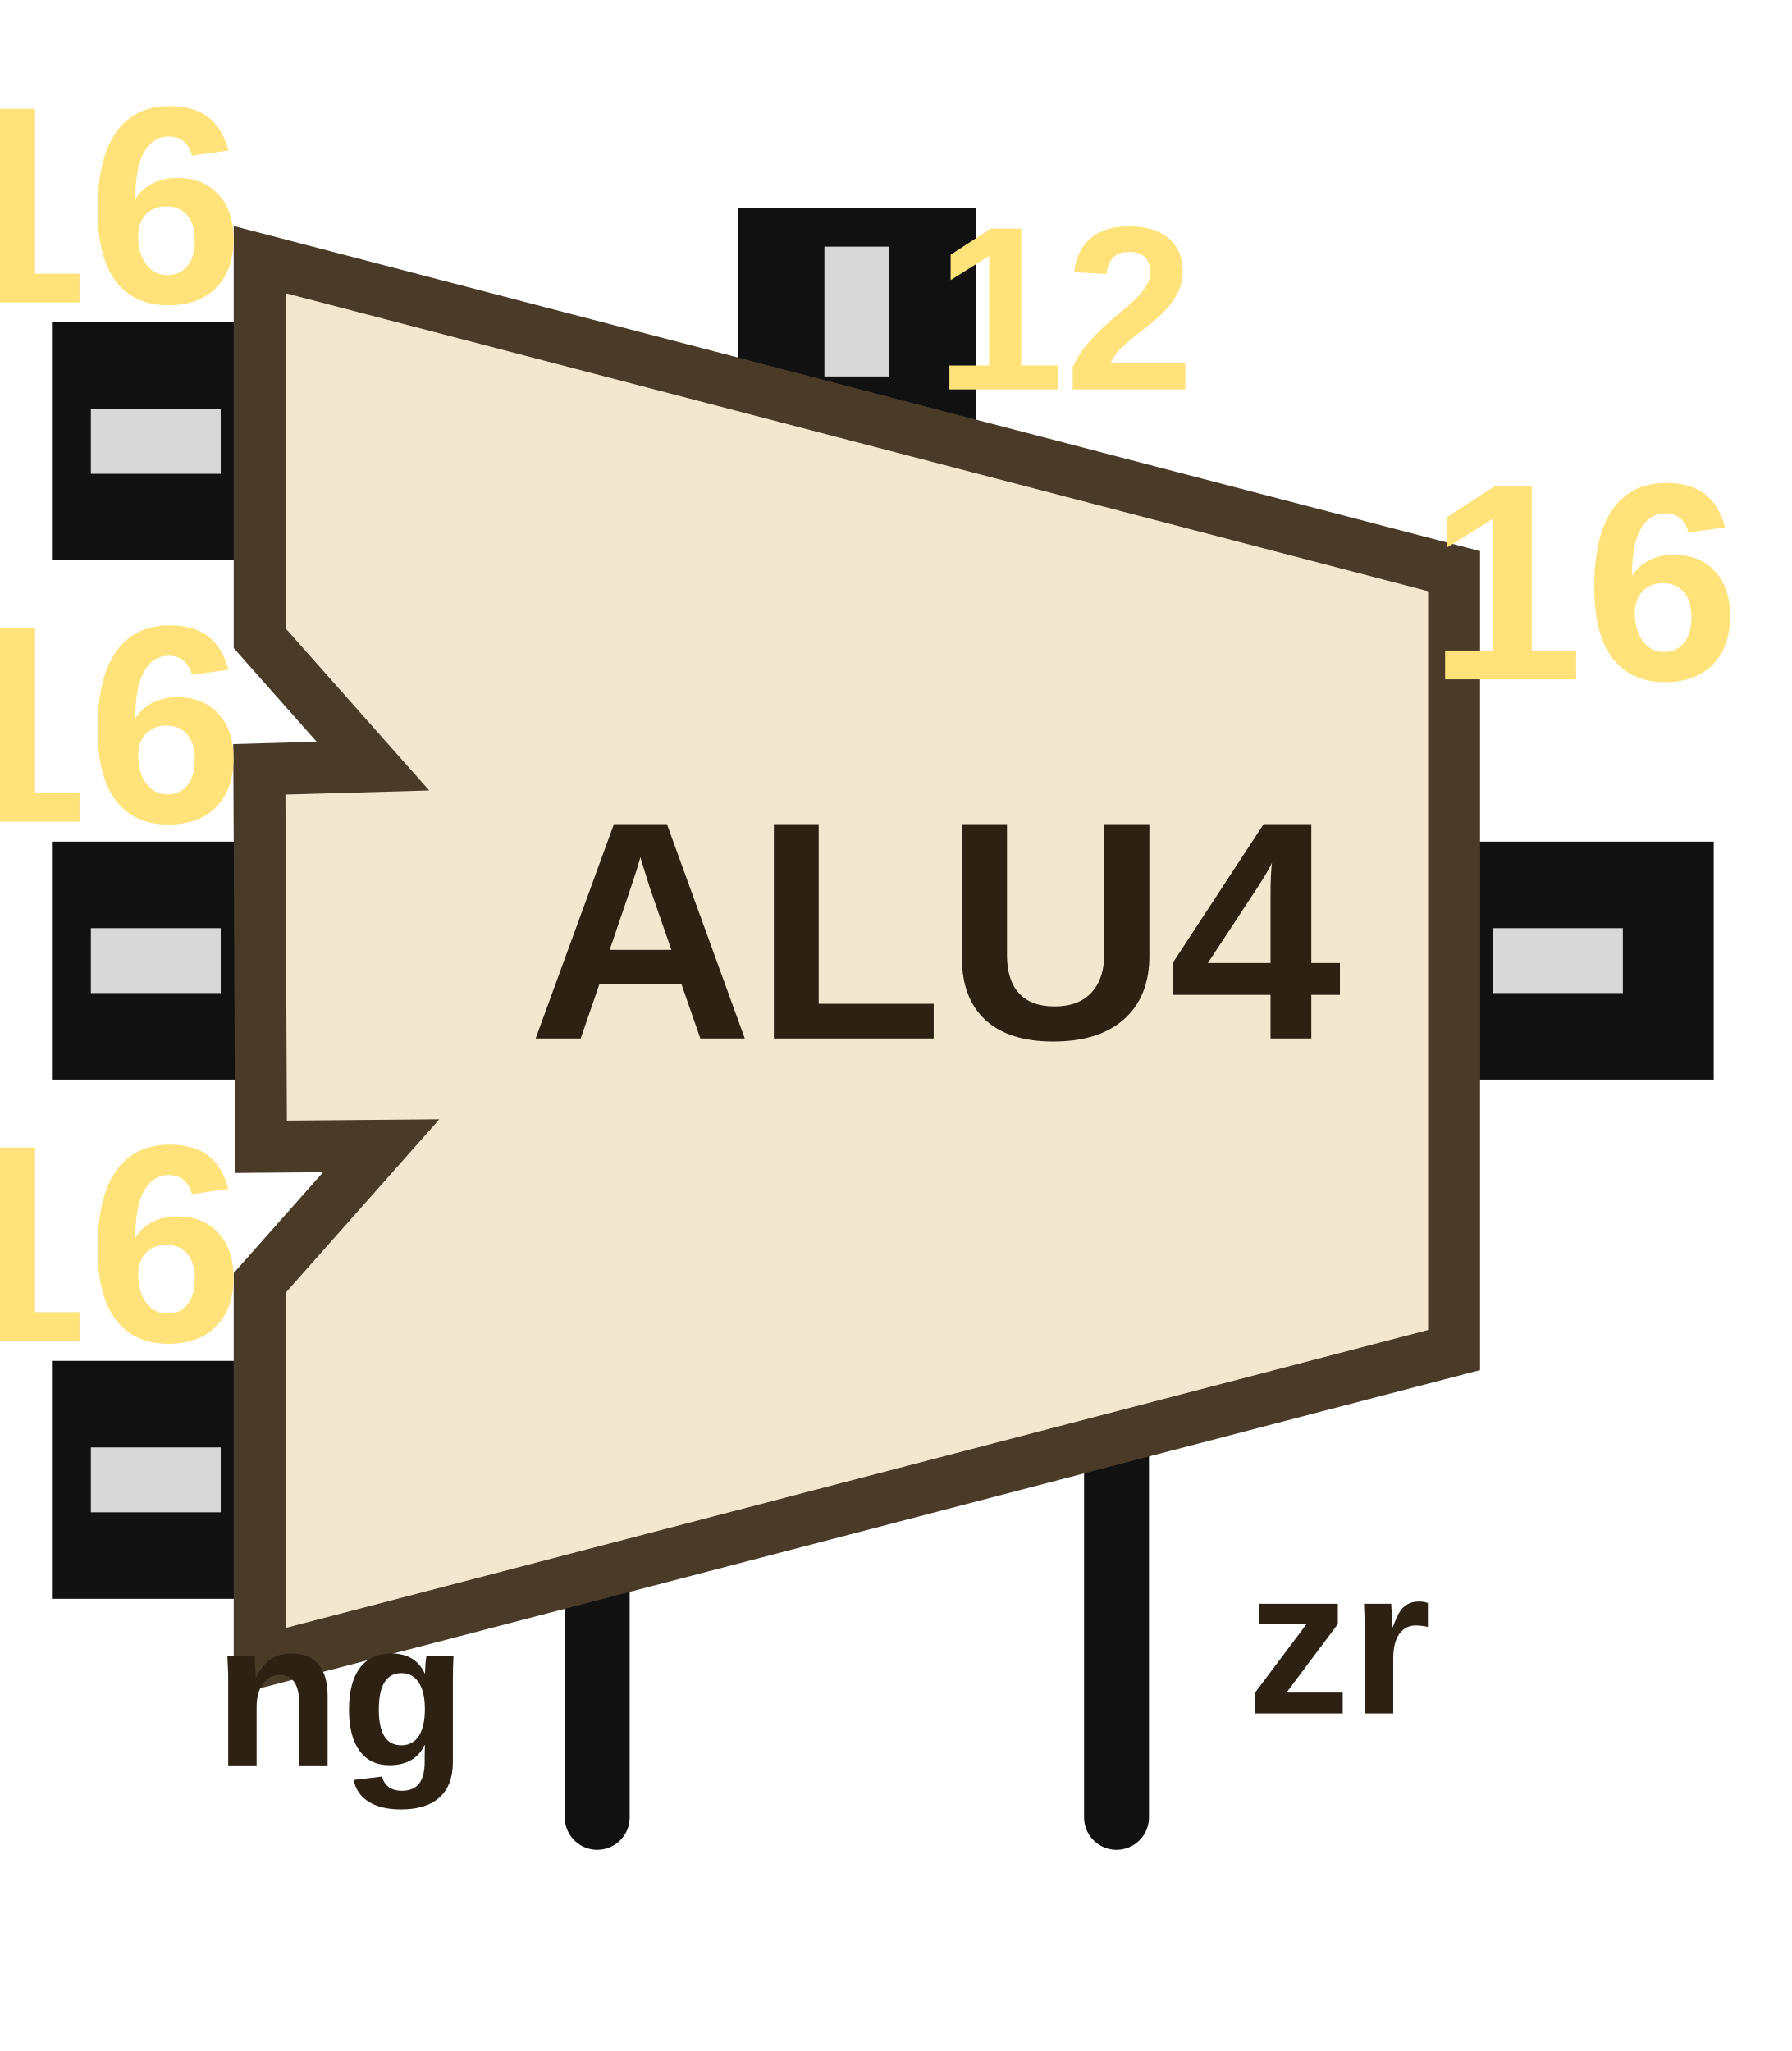
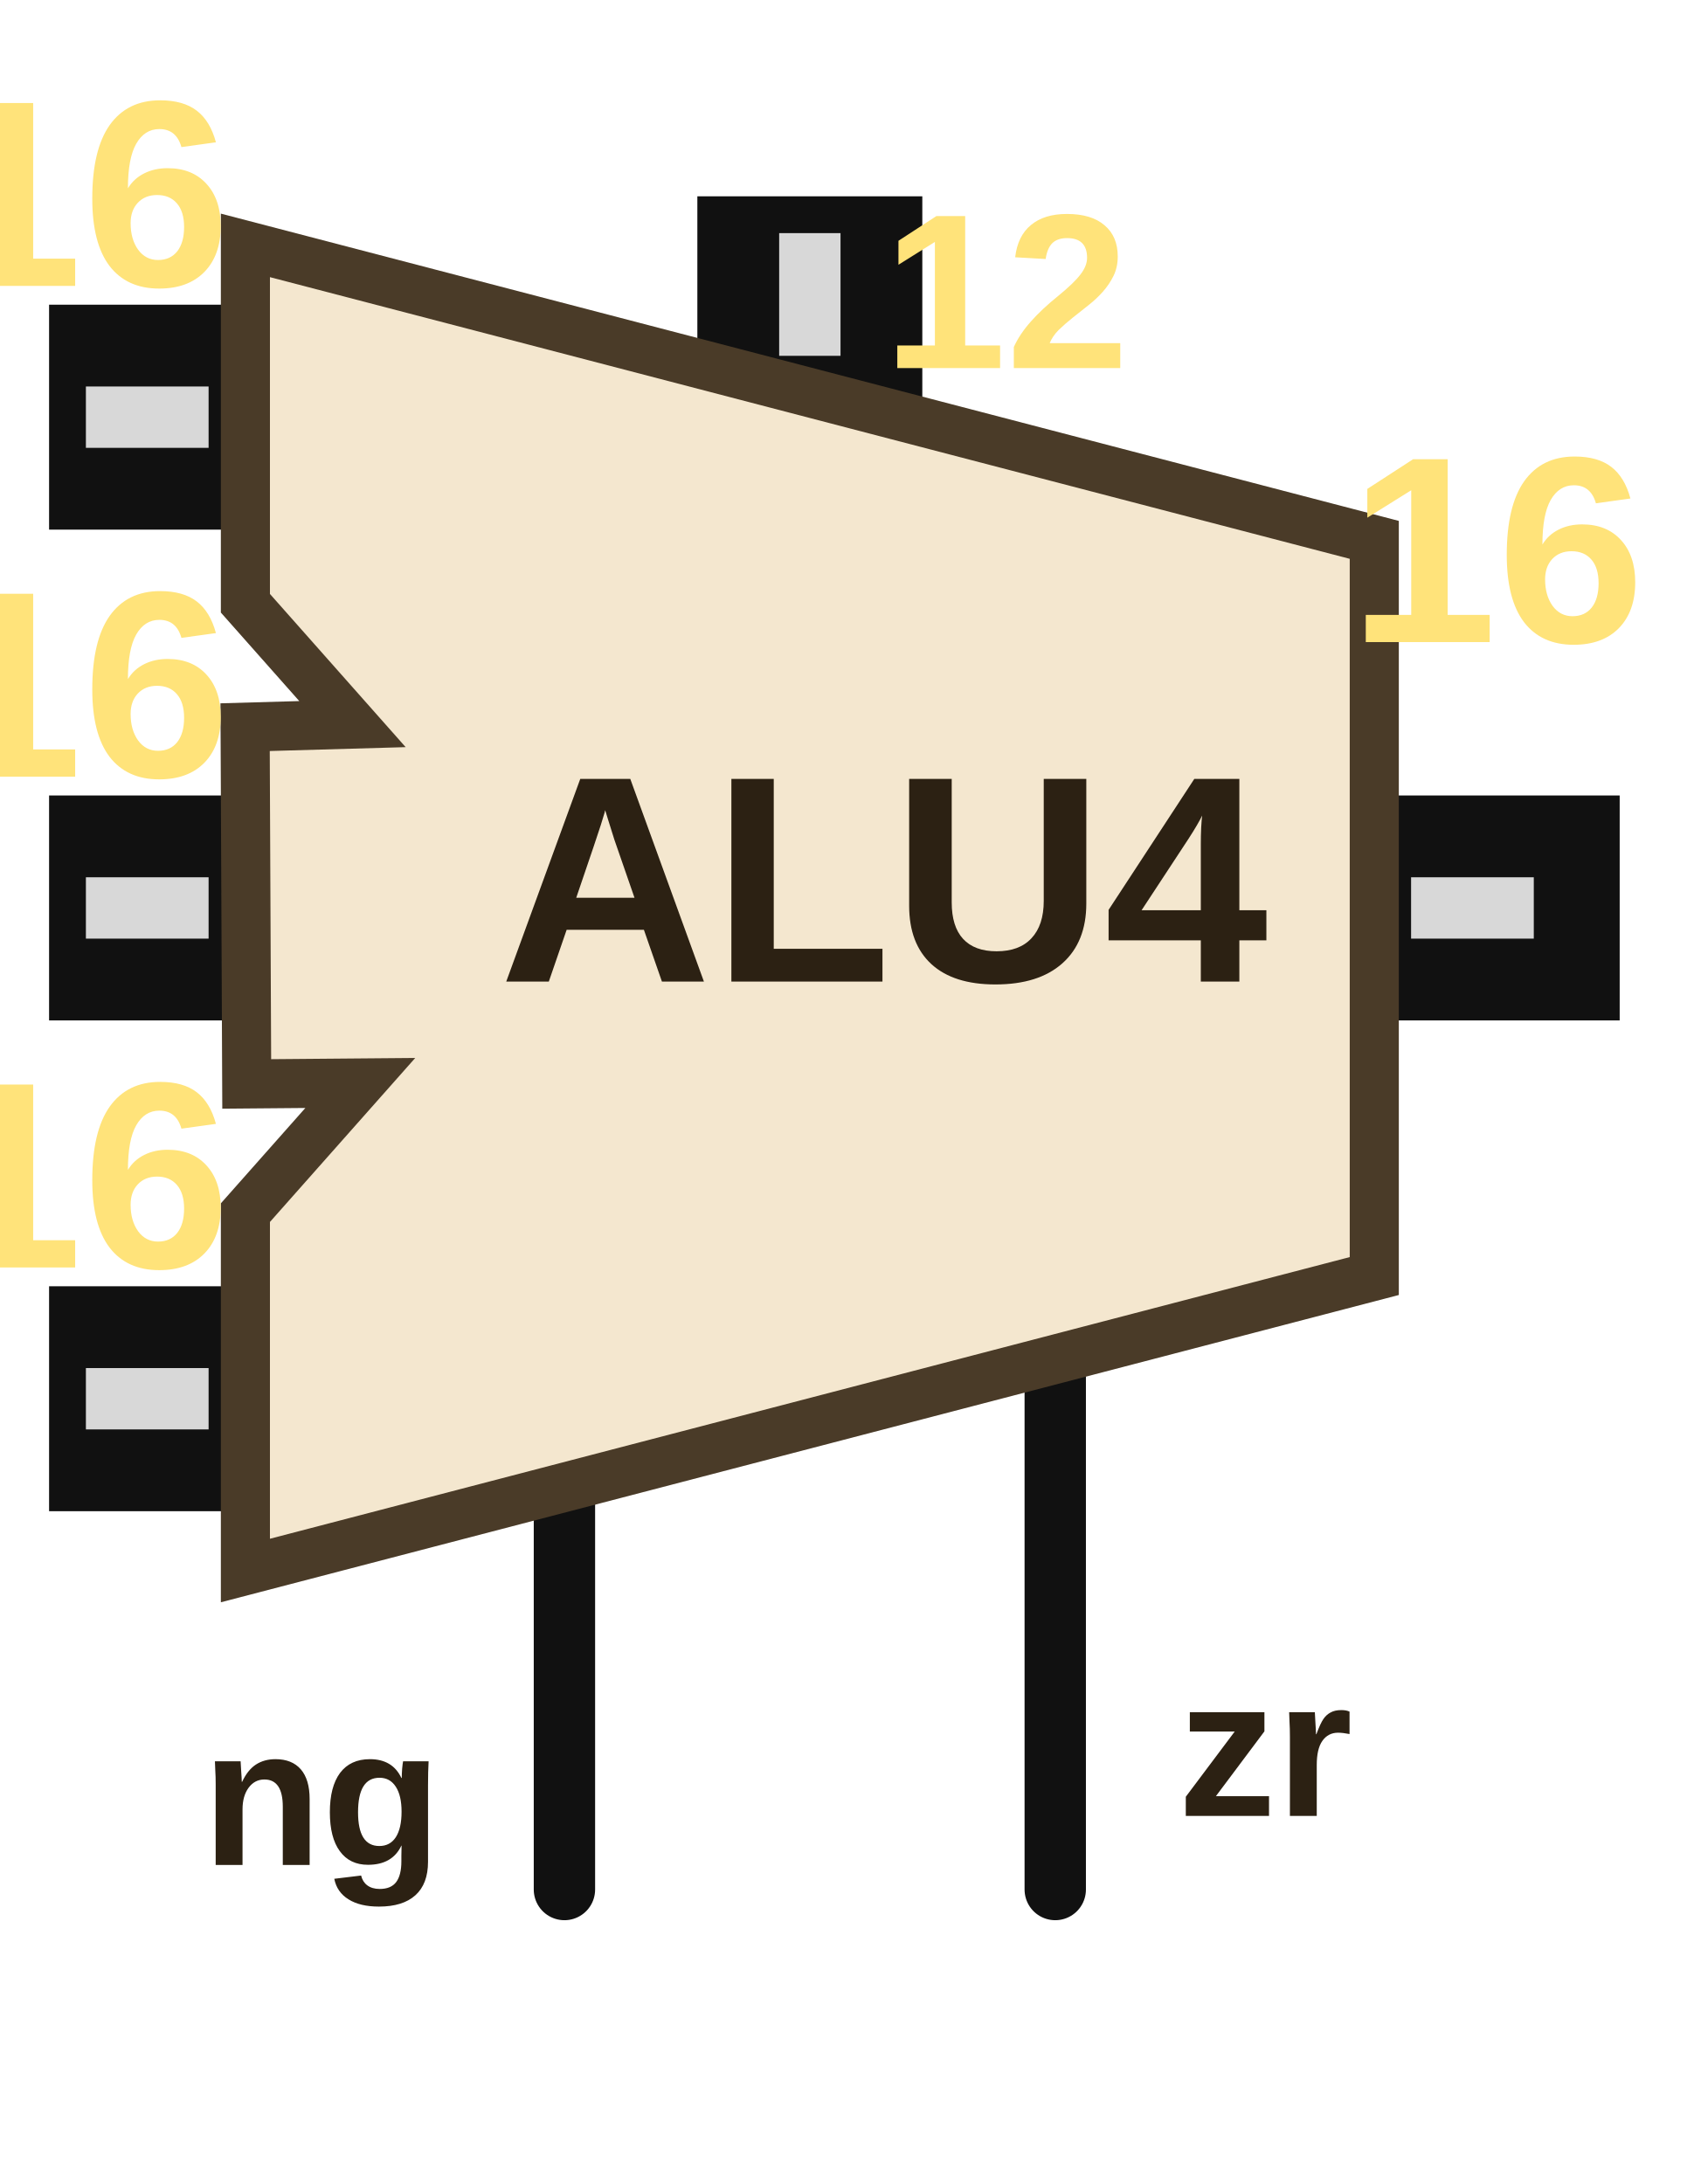
- <svg xmlns="http://www.w3.org/2000/svg" viewBox="-66 -74 138 158" version="1.1">
+ <svg xmlns="http://www.w3.org/2000/svg" viewBox="-66 -74 138 178" version="1.1">
  <style>
    .usercard-body { fill:#f4e7cf; stroke:#4a3b28; stroke-width:4; }
    .usercard-pin { stroke:#111; stroke-width:5; stroke-linecap:round; fill:none; }
    .arith-gate-pin-letter { font-family:Arial,sans-serif; font-size:20px; font-weight:800; fill:#2c2113; text-anchor:middle; }
    .splitter-bar { fill:#111; stroke:none; }
    .splitter-stripe { stroke:#d8d8d8; stroke-width:3; stroke-dasharray:6 3; stroke-linecap:butt; fill:none; }
    .splitter-width-label { fill:#ffe37a; font-family:Arial,sans-serif; font-weight:800; font-size:13px; text-anchor:middle; }
    .alu-out-letter { fill:#2c2113; font-family:Arial,sans-serif; font-weight:800; font-size:16px; text-anchor:middle; }
  </style>
  <rect class="splitter-bar" x="-62" y="-49.167" width="16" height="18.333" />
  <line class="splitter-stripe" x1="-59" y1="-40" x2="-49" y2="-40" style="stroke-width:5;stroke-dasharray:10, 5" />
  <rect class="splitter-bar" x="-62" y="-9.167" width="16" height="18.333" />
  <line class="splitter-stripe" x1="-59" y1="0" x2="-49" y2="0" style="stroke-width:5;stroke-dasharray:10, 5" />
  <rect class="splitter-bar" x="-62" y="30.833" width="16" height="18.333" />
  <line class="splitter-stripe" x1="-59" y1="40" x2="-49" y2="40" style="stroke-width:5;stroke-dasharray:10, 5" />
  <rect class="splitter-bar" x="46" y="-9.167" width="20" height="18.333" />
  <line class="splitter-stripe" x1="49" y1="0" x2="63" y2="0" style="stroke-width:5;stroke-dasharray:10, 5" />
  <rect class="splitter-bar" x="-9.167" y="-58" width="18.333" height="20" />
  <line class="splitter-stripe" x1="0" y1="-55" x2="0" y2="-43" style="stroke-width:5;stroke-dasharray:10, 5" />
-   <line class="usercard-pin" x1="-20" y1="44" x2="-20" y2="66" id="out-ng" />
-   <line class="usercard-pin" x1="20" y1="36" x2="20" y2="66" id="out-zr" />
+   <line class="usercard-pin" x1="-20" y1="44" x2="-20" y2="80" id="out-ng" />
+   <line class="usercard-pin" x1="20" y1="36" x2="20" y2="80" id="out-zr" />
  <path class="usercard-body" d="m -46,-54 92,24 V 30 L -46,54 V 24.833 l 9.363,-10.569 -9.256,0.079 -0.131,-29.078 8.749,-0.249 L -46,-24.833 Z" />
  <text class="arith-gate-pin-letter" x="6" y="6" text-anchor="middle" style="font-size:24px">ALU4</text>
  <text class="splitter-width-label" x="-59.28" y="-50.699" text-anchor="middle" style="font-size:21.667px">16</text>
  <text class="splitter-width-label" x="-59.28" y="-10.699" text-anchor="middle" style="font-size:21.667px">16</text>
  <text class="splitter-width-label" x="-59.28" y="29.301" text-anchor="middle" style="font-size:21.667px">16</text>
  <text class="splitter-width-label" x="56" y="-21.667" text-anchor="middle" style="font-size:21.667px">16</text>
  <text class="splitter-width-label" x="16" y="-44" text-anchor="start" style="font-size:18px">12</text>
-   <text class="alu-out-letter" x="-30" y="62" id="lbl-ng" style="text-anchor:end">ng</text>
-   <text class="alu-out-letter" x="30" y="58" id="lbl-zr" style="text-anchor:start">zr</text>
+   <text class="alu-out-letter" x="-30" y="78" id="lbl-ng" style="text-anchor:end">ng</text>
+   <text class="alu-out-letter" x="30" y="74" id="lbl-zr" style="text-anchor:start">zr</text>
</svg>
